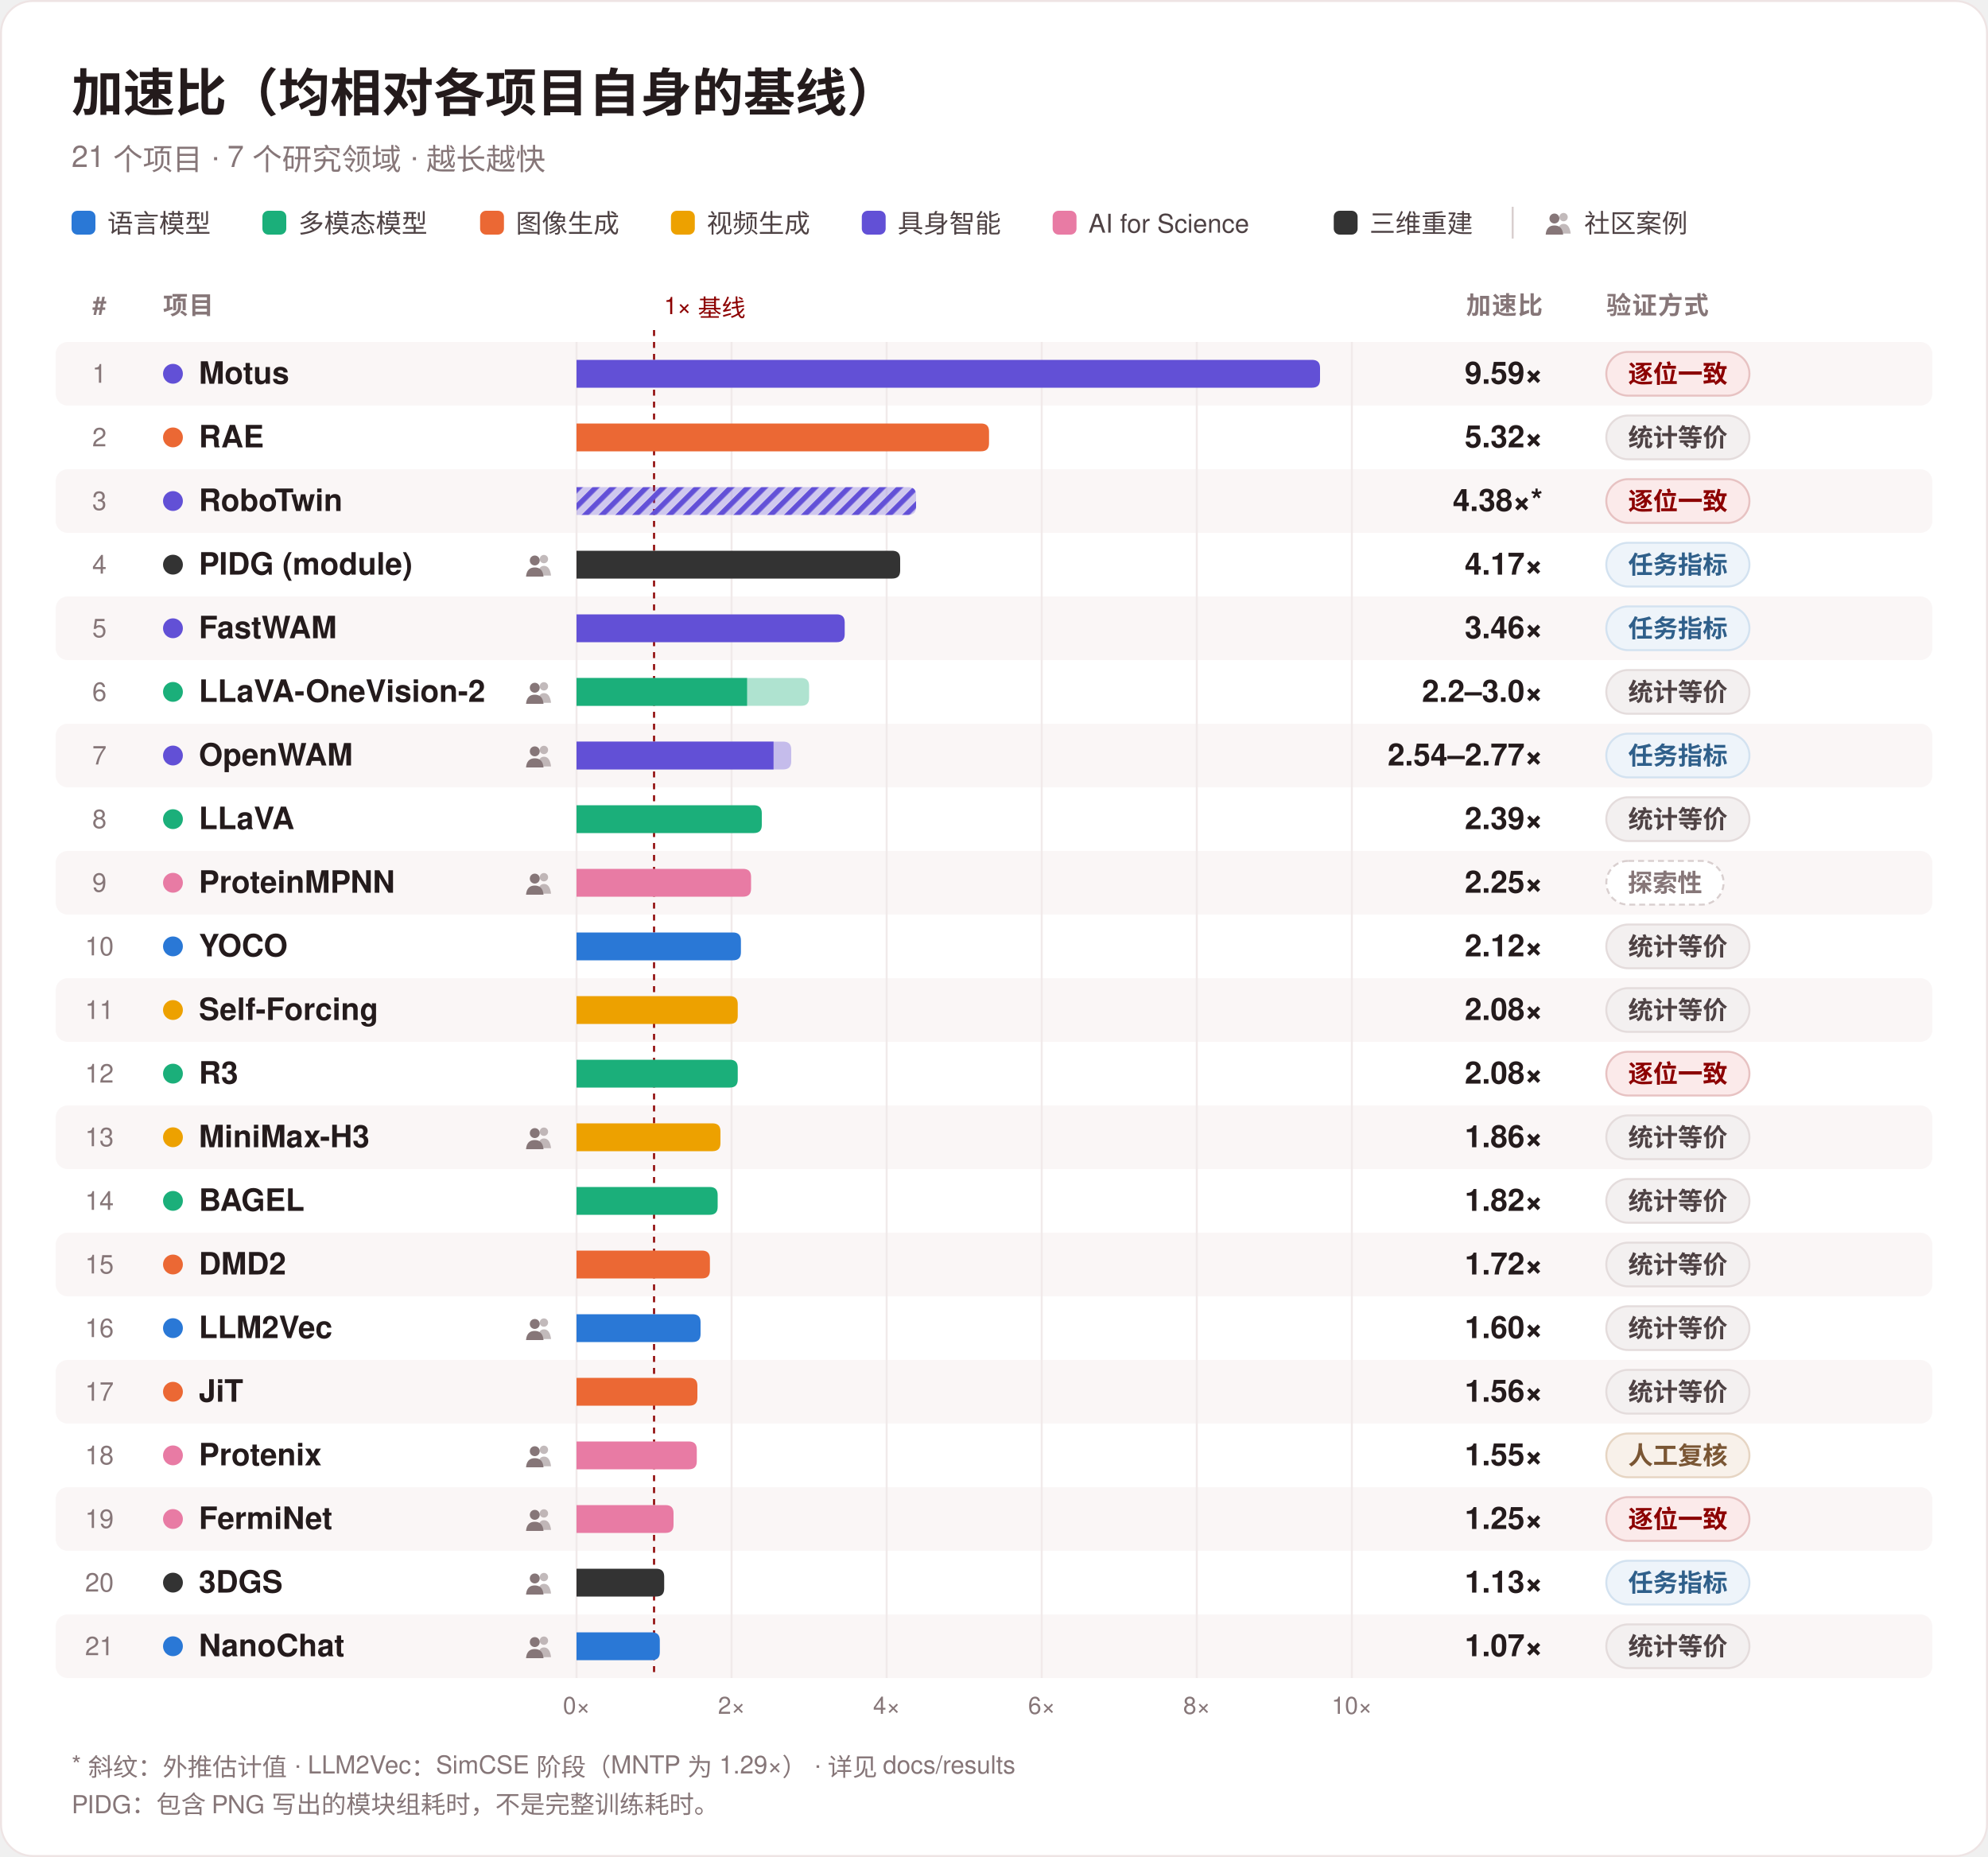
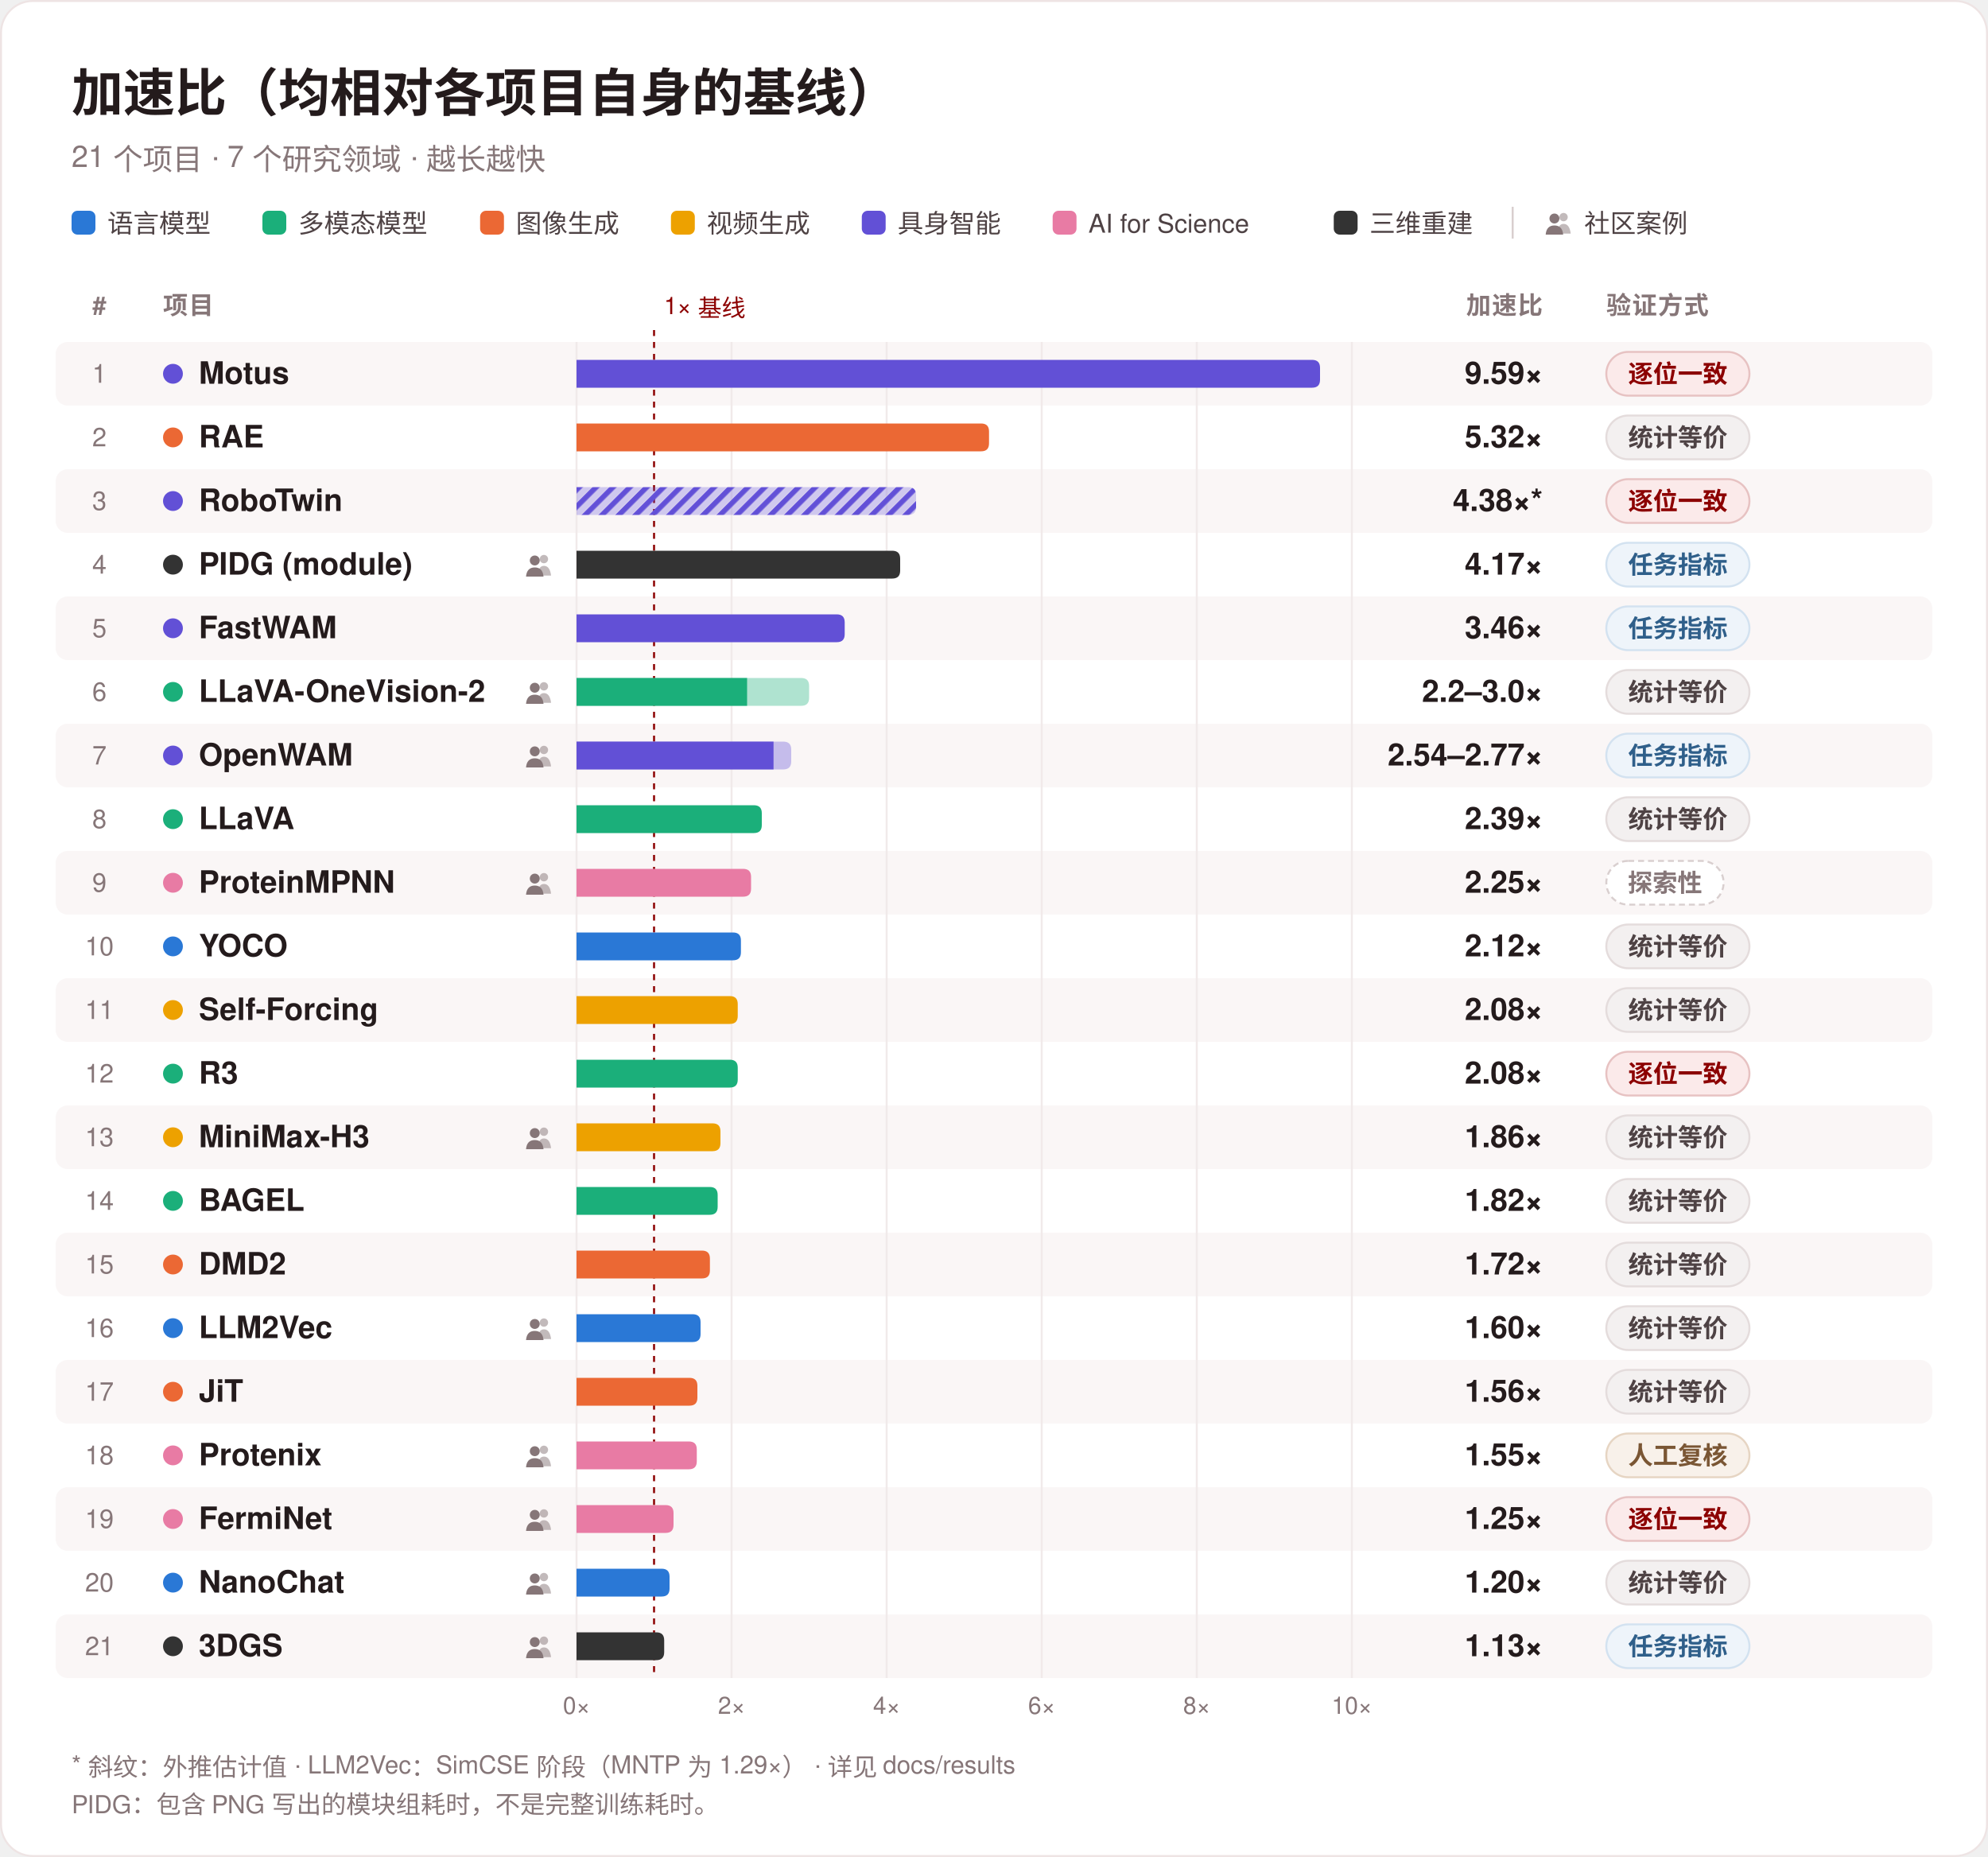
<svg xmlns="http://www.w3.org/2000/svg" width="1000" height="934" viewBox="0 0 1000 934" role="img" aria-labelledby="t d">
  <defs>
    <pattern id="h-llm" width="6" height="6" patternUnits="userSpaceOnUse" patternTransform="rotate(45)">
      <rect width="6" height="6" fill="#2a78d6" fill-opacity=".28" />
      <rect width="2.6" height="6" fill="#2a78d6" />
    </pattern>
    <pattern id="h-mllm" width="6" height="6" patternUnits="userSpaceOnUse" patternTransform="rotate(45)">
      <rect width="6" height="6" fill="#1baf7a" fill-opacity=".28" />
      <rect width="2.6" height="6" fill="#1baf7a" />
    </pattern>
    <pattern id="h-img" width="6" height="6" patternUnits="userSpaceOnUse" patternTransform="rotate(45)">
      <rect width="6" height="6" fill="#eb6834" fill-opacity=".28" />
      <rect width="2.6" height="6" fill="#eb6834" />
    </pattern>
    <pattern id="h-vid" width="6" height="6" patternUnits="userSpaceOnUse" patternTransform="rotate(45)">
      <rect width="6" height="6" fill="#eda100" fill-opacity=".28" />
      <rect width="2.6" height="6" fill="#eda100" />
    </pattern>
    <pattern id="h-emb" width="6" height="6" patternUnits="userSpaceOnUse" patternTransform="rotate(45)">
      <rect width="6" height="6" fill="#6250d6" fill-opacity=".28" />
      <rect width="2.6" height="6" fill="#6250d6" />
    </pattern>
    <pattern id="h-sci" width="6" height="6" patternUnits="userSpaceOnUse" patternTransform="rotate(45)">
      <rect width="6" height="6" fill="#e87ba4" fill-opacity=".28" />
      <rect width="2.6" height="6" fill="#e87ba4" />
    </pattern>
    <pattern id="h-3d" width="6" height="6" patternUnits="userSpaceOnUse" patternTransform="rotate(45)">
      <rect width="6" height="6" fill="#333333" fill-opacity=".28" />
      <rect width="2.6" height="6" fill="#333333" />
    </pattern>
    <style>text{font-family:-apple-system,BlinkMacSystemFont,"Segoe UI","Helvetica Neue",Helvetica,Arial,"PingFang SC","Hiragino Sans GB","Microsoft YaHei","Noto Sans CJK SC",sans-serif}.title{font-size:26px;font-weight:700;fill:#241B1C}.sub{font-size:15px;fill:#867678}.col{font-size:12.5px;font-weight:600;fill:#867678;letter-spacing:.04em}.rank{font-size:13px;fill:#867678;font-variant-numeric:tabular-nums}.name{font-size:15.5px;font-weight:600;fill:#241B1C}.dom{font-size:13px;fill:#867678}.val{font-size:15.5px;font-weight:700;fill:#241B1C;font-variant-numeric:tabular-nums}.chip{font-size:12.5px;font-weight:600}.leg{font-size:13px;fill:#4E4244}.tick{font-size:12px;fill:#867678;font-variant-numeric:tabular-nums}.foot{font-size:12.5px;fill:#867678}.big{font-size:26px;font-weight:800;fill:#241B1C;font-variant-numeric:tabular-nums}.tl{font-size:13px;fill:#4E4244;font-variant-numeric:tabular-nums}.tlb{font-size:13px;font-weight:700;fill:#241B1C;font-variant-numeric:tabular-nums}.q{font-size:13px;fill:#4E4244}</style>
  </defs>
  <rect x="0.5" y="0.5" width="999" height="933" rx="16" fill="#FFFFFF" stroke="#EEE4E4" />
  <text x="36" y="56" class="title">加速比（均相对各项目自身的基线）</text>
  <text x="36" y="84" class="sub">21 个项目 · 7 个研究领域 · 越长越快</text>
  <rect x="36" y="106" width="12" height="12" rx="3" fill="#2a78d6" />
  <text x="54" y="117" class="leg">语言模型</text>
  <rect x="132.0" y="106" width="12" height="12" rx="3" fill="#1baf7a" />
  <text x="150.0" y="117" class="leg">多模态模型</text>
  <rect x="241.5" y="106" width="12" height="12" rx="3" fill="#eb6834" />
  <text x="259.5" y="117" class="leg">图像生成</text>
  <rect x="337.5" y="106" width="12" height="12" rx="3" fill="#eda100" />
  <text x="355.5" y="117" class="leg">视频生成</text>
  <rect x="433.5" y="106" width="12" height="12" rx="3" fill="#6250d6" />
  <text x="451.5" y="117" class="leg">具身智能</text>
  <rect x="529.5" y="106" width="12" height="12" rx="3" fill="#e87ba4" />
  <text x="547.5" y="117" class="leg">AI for Science</text>
  <rect x="670.9" y="106" width="12" height="12" rx="3" fill="#333333" />
  <text x="688.9" y="117" class="leg">三维重建</text>
  <line x1="760.9" y1="104" x2="760.9" y2="120" stroke="#D9CFCF" stroke-width="1" />
  <g fill="#867678">
    <g fill-opacity=".5">
      <circle cx="786.5" cy="109.2" r="2.1" />
      <path d="M783.3 117.5Q783.7 112.6 786.5 112.6Q789.5 112.6 790.1 117.5Z" />
    </g>
    <circle cx="781.9" cy="109.9" r="2.5" />
    <path d="M777.5 118.0Q777.9 113.4 781.9 113.4Q785.9 113.4 786.3 118.0Z" />
  </g>
  <text x="796.9" y="117" class="leg">社区案例</text>
  <text x="50" y="158" class="col" text-anchor="middle">#</text>
  <text x="82" y="158" class="col">项目</text>
  <text x="776" y="158" class="col" text-anchor="end">加速比</text>
  <text x="808" y="158" class="col">验证方式</text>
  <rect x="28" y="172" width="944" height="32" rx="6" fill="#FAF6F6" />
  <rect x="28" y="236" width="944" height="32" rx="6" fill="#FAF6F6" />
  <rect x="28" y="300" width="944" height="32" rx="6" fill="#FAF6F6" />
  <rect x="28" y="364" width="944" height="32" rx="6" fill="#FAF6F6" />
  <rect x="28" y="428" width="944" height="32" rx="6" fill="#FAF6F6" />
  <rect x="28" y="492" width="944" height="32" rx="6" fill="#FAF6F6" />
  <rect x="28" y="556" width="944" height="32" rx="6" fill="#FAF6F6" />
  <rect x="28" y="620" width="944" height="32" rx="6" fill="#FAF6F6" />
  <rect x="28" y="684" width="944" height="32" rx="6" fill="#FAF6F6" />
  <rect x="28" y="748" width="944" height="32" rx="6" fill="#FAF6F6" />
  <rect x="28" y="812" width="944" height="32" rx="6" fill="#FAF6F6" />
  <line x1="290.0" y1="172" x2="290.0" y2="844" stroke="#F1EAEA" stroke-width="1" />
  <text x="290.0" y="862" class="tick" text-anchor="middle">0×</text>
  <line x1="368.0" y1="172" x2="368.0" y2="844" stroke="#F1EAEA" stroke-width="1" />
  <text x="368.0" y="862" class="tick" text-anchor="middle">2×</text>
  <line x1="446.0" y1="172" x2="446.0" y2="844" stroke="#F1EAEA" stroke-width="1" />
  <text x="446.0" y="862" class="tick" text-anchor="middle">4×</text>
  <line x1="524.0" y1="172" x2="524.0" y2="844" stroke="#F1EAEA" stroke-width="1" />
  <text x="524.0" y="862" class="tick" text-anchor="middle">6×</text>
  <line x1="602.0" y1="172" x2="602.0" y2="844" stroke="#F1EAEA" stroke-width="1" />
  <text x="602.0" y="862" class="tick" text-anchor="middle">8×</text>
  <line x1="680.0" y1="172" x2="680.0" y2="844" stroke="#F1EAEA" stroke-width="1" />
  <text x="680.0" y="862" class="tick" text-anchor="middle">10×</text>
  <line x1="329.0" y1="166" x2="329.0" y2="844" stroke="#8C0000" stroke-width="1" stroke-dasharray="3 3" />
  <text x="334.0" y="158" class="tick" fill="#8C0000" style="fill:#8C0000">1× 基线</text>
  <text x="50" y="192.5" class="rank" text-anchor="middle">1</text>
  <circle cx="87" cy="188.0" r="5" fill="#6250d6" />
  <text x="100" y="193.0" class="name">Motus</text>
  <path d="M290.0 181.0H660.0Q664.0 181.0 664.0 185.0V191.0Q664.0 195.0 660.0 195.0H290.0Z" fill="#6250d6" />
  <text x="776" y="193.0" class="val" text-anchor="end">9.59×</text>
  <rect x="808" y="177.0" width="72" height="22" rx="11" fill="#FBEAEA" stroke="#E7C2C2" />
  <text x="844.0" y="192.5" class="chip" text-anchor="middle" style="fill:#8C0000">逐位一致</text>
  <text x="50" y="224.5" class="rank" text-anchor="middle">2</text>
  <circle cx="87" cy="220.0" r="5" fill="#eb6834" />
  <text x="100" y="225.0" class="name">RAE</text>
  <path d="M290.0 213.0H493.5Q497.5 213.0 497.5 217.0V223.0Q497.5 227.0 493.5 227.0H290.0Z" fill="#eb6834" />
  <text x="776" y="225.0" class="val" text-anchor="end">5.32×</text>
  <rect x="808" y="209.0" width="72" height="22" rx="11" fill="#F3F0F0" stroke="#E4DCDC" />
  <text x="844.0" y="224.5" class="chip" text-anchor="middle" style="fill:#4E4244">统计等价</text>
  <text x="50" y="256.5" class="rank" text-anchor="middle">3</text>
  <circle cx="87" cy="252.0" r="5" fill="#6250d6" />
  <text x="100" y="257.0" class="name">RoboTwin</text>
  <path d="M290.0 245.0H456.8Q460.8 245.0 460.8 249.0V255.0Q460.8 259.0 456.8 259.0H290.0Z" fill="url(#h-emb)" />
  <text x="776" y="257.0" class="val" text-anchor="end">4.38×*</text>
  <rect x="808" y="241.0" width="72" height="22" rx="11" fill="#FBEAEA" stroke="#E7C2C2" />
  <text x="844.0" y="256.5" class="chip" text-anchor="middle" style="fill:#8C0000">逐位一致</text>
  <text x="50" y="288.5" class="rank" text-anchor="middle">4</text>
  <circle cx="87" cy="284.0" r="5" fill="#333333" />
  <text x="100" y="289.0" class="name">PIDG (module)</text>
  <g fill="#867678">
    <g fill-opacity=".5">
      <circle cx="273.6" cy="281.2" r="2.1" />
      <path d="M270.4 289.5Q270.8 284.6 273.6 284.6Q276.6 284.6 277.2 289.5Z" />
    </g>
    <circle cx="269.0" cy="281.9" r="2.5" />
    <path d="M264.6 290.0Q265.0 285.4 269.0 285.4Q273.0 285.4 273.4 290.0Z" />
  </g>
  <path d="M290.0 277.0H448.8Q452.8 277.0 452.8 281.0V287.0Q452.8 291.0 448.8 291.0H290.0Z" fill="#333333" />
  <text x="776" y="289.0" class="val" text-anchor="end">4.17×</text>
  <rect x="808" y="273.0" width="72" height="22" rx="11" fill="#EEF4FA" stroke="#D3E2F0" />
  <text x="844.0" y="288.5" class="chip" text-anchor="middle" style="fill:#2F5F8A">任务指标</text>
  <text x="50" y="320.5" class="rank" text-anchor="middle">5</text>
  <circle cx="87" cy="316.0" r="5" fill="#6250d6" />
  <text x="100" y="321.0" class="name">FastWAM</text>
  <path d="M290.0 309.0H420.9Q424.9 309.0 424.9 313.0V319.0Q424.9 323.0 420.9 323.0H290.0Z" fill="#6250d6" />
  <text x="776" y="321.0" class="val" text-anchor="end">3.46×</text>
  <rect x="808" y="305.0" width="72" height="22" rx="11" fill="#EEF4FA" stroke="#D3E2F0" />
  <text x="844.0" y="320.5" class="chip" text-anchor="middle" style="fill:#2F5F8A">任务指标</text>
  <text x="50" y="352.5" class="rank" text-anchor="middle">6</text>
  <circle cx="87" cy="348.0" r="5" fill="#1baf7a" />
  <text x="100" y="353.0" class="name">LLaVA-OneVision-2</text>
  <g fill="#867678">
    <g fill-opacity=".5">
      <circle cx="273.6" cy="345.2" r="2.1" />
      <path d="M270.4 353.5Q270.8 348.6 273.6 348.6Q276.6 348.6 277.2 353.5Z" />
    </g>
    <circle cx="269.0" cy="345.9" r="2.5" />
    <path d="M264.6 354.0Q265.0 349.4 269.0 349.4Q273.0 349.4 273.4 354.0Z" />
  </g>
  <path d="M290.0 341.0H403.0Q407.0 341.0 407.0 345.0V351.0Q407.0 355.0 403.0 355.0H290.0Z" fill="#1baf7a" fill-opacity=".35" />
  <path d="M290.0 341.0H375.8Q375.8 341.0 375.8 341.0V355.0Q375.8 355.0 375.8 355.0H290.0Z" fill="#1baf7a" />
  <text x="776" y="353.0" class="val" text-anchor="end">2.2–3.0×</text>
  <rect x="808" y="337.0" width="72" height="22" rx="11" fill="#F3F0F0" stroke="#E4DCDC" />
  <text x="844.0" y="352.5" class="chip" text-anchor="middle" style="fill:#4E4244">统计等价</text>
  <text x="50" y="384.5" class="rank" text-anchor="middle">7</text>
  <circle cx="87" cy="380.0" r="5" fill="#6250d6" />
  <text x="100" y="385.0" class="name">OpenWAM</text>
  <g fill="#867678">
    <g fill-opacity=".5">
      <circle cx="273.6" cy="377.2" r="2.1" />
      <path d="M270.4 385.5Q270.8 380.6 273.6 380.6Q276.6 380.6 277.2 385.5Z" />
    </g>
    <circle cx="269.0" cy="377.9" r="2.5" />
    <path d="M264.6 386.0Q265.0 381.4 269.0 381.4Q273.0 381.4 273.4 386.0Z" />
  </g>
  <path d="M290.0 373.0H394.0Q398.0 373.0 398.0 377.0V383.0Q398.0 387.0 394.0 387.0H290.0Z" fill="#6250d6" fill-opacity=".35" />
  <path d="M290.0 373.0H389.1Q389.1 373.0 389.1 373.0V387.0Q389.1 387.0 389.1 387.0H290.0Z" fill="#6250d6" />
  <text x="776" y="385.0" class="val" text-anchor="end">2.54–2.77×</text>
  <rect x="808" y="369.0" width="72" height="22" rx="11" fill="#EEF4FA" stroke="#D3E2F0" />
  <text x="844.0" y="384.5" class="chip" text-anchor="middle" style="fill:#2F5F8A">任务指标</text>
  <text x="50" y="416.5" class="rank" text-anchor="middle">8</text>
  <circle cx="87" cy="412.0" r="5" fill="#1baf7a" />
  <text x="100" y="417.0" class="name">LLaVA</text>
  <path d="M290.0 405.0H379.2Q383.2 405.0 383.2 409.0V415.0Q383.2 419.0 379.2 419.0H290.0Z" fill="#1baf7a" />
  <text x="776" y="417.0" class="val" text-anchor="end">2.39×</text>
  <rect x="808" y="401.0" width="72" height="22" rx="11" fill="#F3F0F0" stroke="#E4DCDC" />
  <text x="844.0" y="416.5" class="chip" text-anchor="middle" style="fill:#4E4244">统计等价</text>
  <text x="50" y="448.5" class="rank" text-anchor="middle">9</text>
  <circle cx="87" cy="444.0" r="5" fill="#e87ba4" />
  <text x="100" y="449.0" class="name">ProteinMPNN</text>
  <g fill="#867678">
    <g fill-opacity=".5">
      <circle cx="273.6" cy="441.2" r="2.1" />
      <path d="M270.4 449.5Q270.8 444.6 273.6 444.6Q276.6 444.6 277.2 449.5Z" />
    </g>
    <circle cx="269.0" cy="441.9" r="2.5" />
    <path d="M264.6 450.0Q265.0 445.4 269.0 445.4Q273.0 445.4 273.4 450.0Z" />
  </g>
  <path d="M290.0 437.0H373.8Q377.8 437.0 377.8 441.0V447.0Q377.8 451.0 373.8 451.0H290.0Z" fill="#e87ba4" />
  <text x="776" y="449.0" class="val" text-anchor="end">2.25×</text>
  <rect x="808" y="433.0" width="59" height="22" rx="11" fill="#FFFFFF" stroke="#D9CFCF" stroke-dasharray="3 2" />
  <text x="837.5" y="448.5" class="chip" text-anchor="middle" style="fill:#867678">探索性</text>
  <text x="50" y="480.5" class="rank" text-anchor="middle">10</text>
  <circle cx="87" cy="476.0" r="5" fill="#2a78d6" />
  <text x="100" y="481.0" class="name">YOCO</text>
  <path d="M290.0 469.0H368.7Q372.7 469.0 372.7 473.0V479.0Q372.7 483.0 368.7 483.0H290.0Z" fill="#2a78d6" />
  <text x="776" y="481.0" class="val" text-anchor="end">2.12×</text>
  <rect x="808" y="465.0" width="72" height="22" rx="11" fill="#F3F0F0" stroke="#E4DCDC" />
  <text x="844.0" y="480.5" class="chip" text-anchor="middle" style="fill:#4E4244">统计等价</text>
  <text x="50" y="512.5" class="rank" text-anchor="middle">11</text>
  <circle cx="87" cy="508.0" r="5" fill="#eda100" />
  <text x="100" y="513.0" class="name">Self-Forcing</text>
  <path d="M290.0 501.0H367.1Q371.1 501.0 371.1 505.0V511.0Q371.1 515.0 367.1 515.0H290.0Z" fill="#eda100" />
  <text x="776" y="513.0" class="val" text-anchor="end">2.08×</text>
  <rect x="808" y="497.0" width="72" height="22" rx="11" fill="#F3F0F0" stroke="#E4DCDC" />
  <text x="844.0" y="512.5" class="chip" text-anchor="middle" style="fill:#4E4244">统计等价</text>
  <text x="50" y="544.5" class="rank" text-anchor="middle">12</text>
  <circle cx="87" cy="540.0" r="5" fill="#1baf7a" />
  <text x="100" y="545.0" class="name">R3</text>
  <path d="M290.0 533.0H367.1Q371.1 533.0 371.1 537.0V543.0Q371.1 547.0 367.1 547.0H290.0Z" fill="#1baf7a" />
  <text x="776" y="545.0" class="val" text-anchor="end">2.08×</text>
  <rect x="808" y="529.0" width="72" height="22" rx="11" fill="#FBEAEA" stroke="#E7C2C2" />
  <text x="844.0" y="544.5" class="chip" text-anchor="middle" style="fill:#8C0000">逐位一致</text>
  <text x="50" y="576.5" class="rank" text-anchor="middle">13</text>
  <circle cx="87" cy="572.0" r="5" fill="#eda100" />
  <text x="100" y="577.0" class="name">MiniMax-H3</text>
  <g fill="#867678">
    <g fill-opacity=".5">
      <circle cx="273.6" cy="569.2" r="2.1" />
      <path d="M270.4 577.5Q270.8 572.6 273.6 572.6Q276.6 572.6 277.2 577.5Z" />
    </g>
    <circle cx="269.0" cy="569.9" r="2.5" />
    <path d="M264.6 578.0Q265.0 573.4 269.0 573.4Q273.0 573.4 273.4 578.0Z" />
  </g>
  <path d="M290.0 565.0H358.4Q362.4 565.0 362.4 569.0V575.0Q362.4 579.0 358.4 579.0H290.0Z" fill="#eda100" />
  <text x="776" y="577.0" class="val" text-anchor="end">1.86×</text>
  <rect x="808" y="561.0" width="72" height="22" rx="11" fill="#F3F0F0" stroke="#E4DCDC" />
  <text x="844.0" y="576.5" class="chip" text-anchor="middle" style="fill:#4E4244">统计等价</text>
  <text x="50" y="608.5" class="rank" text-anchor="middle">14</text>
  <circle cx="87" cy="604.0" r="5" fill="#1baf7a" />
  <text x="100" y="609.0" class="name">BAGEL</text>
  <path d="M290.0 597.0H357.0Q361.0 597.0 361.0 601.0V607.0Q361.0 611.0 357.0 611.0H290.0Z" fill="#1baf7a" />
  <text x="776" y="609.0" class="val" text-anchor="end">1.82×</text>
  <rect x="808" y="593.0" width="72" height="22" rx="11" fill="#F3F0F0" stroke="#E4DCDC" />
  <text x="844.0" y="608.5" class="chip" text-anchor="middle" style="fill:#4E4244">统计等价</text>
  <text x="50" y="640.5" class="rank" text-anchor="middle">15</text>
  <circle cx="87" cy="636.0" r="5" fill="#eb6834" />
  <text x="100" y="641.0" class="name">DMD2</text>
  <path d="M290.0 629.0H353.1Q357.1 629.0 357.1 633.0V639.0Q357.1 643.0 353.1 643.0H290.0Z" fill="#eb6834" />
  <text x="776" y="641.0" class="val" text-anchor="end">1.72×</text>
  <rect x="808" y="625.0" width="72" height="22" rx="11" fill="#F3F0F0" stroke="#E4DCDC" />
  <text x="844.0" y="640.5" class="chip" text-anchor="middle" style="fill:#4E4244">统计等价</text>
  <text x="50" y="672.5" class="rank" text-anchor="middle">16</text>
  <circle cx="87" cy="668.0" r="5" fill="#2a78d6" />
  <text x="100" y="673.0" class="name">LLM2Vec</text>
  <g fill="#867678">
    <g fill-opacity=".5">
      <circle cx="273.6" cy="665.2" r="2.1" />
      <path d="M270.4 673.5Q270.8 668.6 273.6 668.6Q276.6 668.6 277.2 673.5Z" />
    </g>
    <circle cx="269.0" cy="665.9" r="2.5" />
    <path d="M264.6 674.0Q265.0 669.4 269.0 669.4Q273.0 669.4 273.4 674.0Z" />
  </g>
  <path d="M290.0 661.0H348.4Q352.4 661.0 352.4 665.0V671.0Q352.4 675.0 348.4 675.0H290.0Z" fill="#2a78d6" />
  <text x="776" y="673.0" class="val" text-anchor="end">1.60×</text>
  <rect x="808" y="657.0" width="72" height="22" rx="11" fill="#F3F0F0" stroke="#E4DCDC" />
  <text x="844.0" y="672.5" class="chip" text-anchor="middle" style="fill:#4E4244">统计等价</text>
  <text x="50" y="704.5" class="rank" text-anchor="middle">17</text>
  <circle cx="87" cy="700.0" r="5" fill="#eb6834" />
  <text x="100" y="705.0" class="name">JiT</text>
  <path d="M290.0 693.0H346.8Q350.8 693.0 350.8 697.0V703.0Q350.8 707.0 346.8 707.0H290.0Z" fill="#eb6834" />
  <text x="776" y="705.0" class="val" text-anchor="end">1.56×</text>
  <rect x="808" y="689.0" width="72" height="22" rx="11" fill="#F3F0F0" stroke="#E4DCDC" />
  <text x="844.0" y="704.5" class="chip" text-anchor="middle" style="fill:#4E4244">统计等价</text>
  <text x="50" y="736.5" class="rank" text-anchor="middle">18</text>
  <circle cx="87" cy="732.0" r="5" fill="#e87ba4" />
  <text x="100" y="737.0" class="name">Protenix</text>
  <g fill="#867678">
    <g fill-opacity=".5">
      <circle cx="273.6" cy="729.2" r="2.1" />
      <path d="M270.4 737.5Q270.8 732.6 273.6 732.6Q276.6 732.6 277.2 737.5Z" />
    </g>
    <circle cx="269.0" cy="729.9" r="2.5" />
    <path d="M264.6 738.0Q265.0 733.4 269.0 733.4Q273.0 733.4 273.4 738.0Z" />
  </g>
  <path d="M290.0 725.0H346.5Q350.5 725.0 350.5 729.0V735.0Q350.5 739.0 346.5 739.0H290.0Z" fill="#e87ba4" />
  <text x="776" y="737.0" class="val" text-anchor="end">1.55×</text>
  <rect x="808" y="721.0" width="72" height="22" rx="11" fill="#F8F1EA" stroke="#E6D5C3" />
  <text x="844.0" y="736.5" class="chip" text-anchor="middle" style="fill:#7A5634">人工复核</text>
  <text x="50" y="768.5" class="rank" text-anchor="middle">19</text>
  <circle cx="87" cy="764.0" r="5" fill="#e87ba4" />
  <text x="100" y="769.0" class="name">FermiNet</text>
  <g fill="#867678">
    <g fill-opacity=".5">
      <circle cx="273.6" cy="761.2" r="2.1" />
      <path d="M270.4 769.5Q270.8 764.6 273.6 764.6Q276.6 764.6 277.2 769.5Z" />
    </g>
    <circle cx="269.0" cy="761.9" r="2.5" />
    <path d="M264.6 770.0Q265.0 765.4 269.0 765.4Q273.0 765.4 273.4 770.0Z" />
  </g>
  <path d="M290.0 757.0H334.8Q338.8 757.0 338.8 761.0V767.0Q338.8 771.0 334.8 771.0H290.0Z" fill="#e87ba4" />
  <text x="776" y="769.0" class="val" text-anchor="end">1.25×</text>
  <rect x="808" y="753.0" width="72" height="22" rx="11" fill="#FBEAEA" stroke="#E7C2C2" />
  <text x="844.0" y="768.5" class="chip" text-anchor="middle" style="fill:#8C0000">逐位一致</text>
  <text x="50" y="800.5" class="rank" text-anchor="middle">20</text>
-   <circle cx="87" cy="796.0" r="5" fill="#333333" />
-   <text x="100" y="801.0" class="name">3DGS</text>
+   <circle cx="87" cy="796.0" r="5" fill="#2a78d6" />
+   <text x="100" y="801.0" class="name">NanoChat</text>
  <g fill="#867678">
    <g fill-opacity=".5">
      <circle cx="273.6" cy="793.2" r="2.1" />
      <path d="M270.4 801.5Q270.8 796.6 273.6 796.6Q276.6 796.6 277.2 801.5Z" />
    </g>
    <circle cx="269.0" cy="793.9" r="2.5" />
    <path d="M264.6 802.0Q265.0 797.4 269.0 797.4Q273.0 797.4 273.4 802.0Z" />
  </g>
-   <path d="M290.0 789.0H330.1Q334.1 789.0 334.1 793.0V799.0Q334.1 803.0 330.1 803.0H290.0Z" fill="#333333" />
-   <text x="776" y="801.0" class="val" text-anchor="end">1.13×</text>
-   <rect x="808" y="785.0" width="72" height="22" rx="11" fill="#EEF4FA" stroke="#D3E2F0" />
-   <text x="844.0" y="800.5" class="chip" text-anchor="middle" style="fill:#2F5F8A">任务指标</text>
+   <path d="M290.0 789.0H332.8Q336.8 789.0 336.8 793.0V799.0Q336.8 803.0 332.8 803.0H290.0Z" fill="#2a78d6" />
+   <text x="776" y="801.0" class="val" text-anchor="end">1.20×</text>
+   <rect x="808" y="785.0" width="72" height="22" rx="11" fill="#F3F0F0" stroke="#E4DCDC" />
+   <text x="844.0" y="800.5" class="chip" text-anchor="middle" style="fill:#4E4244">统计等价</text>
  <text x="50" y="832.5" class="rank" text-anchor="middle">21</text>
-   <circle cx="87" cy="828.0" r="5" fill="#2a78d6" />
-   <text x="100" y="833.0" class="name">NanoChat</text>
+   <circle cx="87" cy="828.0" r="5" fill="#333333" />
+   <text x="100" y="833.0" class="name">3DGS</text>
  <g fill="#867678">
    <g fill-opacity=".5">
      <circle cx="273.6" cy="825.2" r="2.1" />
      <path d="M270.4 833.5Q270.8 828.6 273.6 828.6Q276.6 828.6 277.2 833.5Z" />
    </g>
    <circle cx="269.0" cy="825.9" r="2.5" />
    <path d="M264.6 834.0Q265.0 829.4 269.0 829.4Q273.0 829.4 273.4 834.0Z" />
  </g>
-   <path d="M290.0 821.0H327.9Q331.9 821.0 331.9 825.0V831.0Q331.9 835.0 327.9 835.0H290.0Z" fill="#2a78d6" />
-   <text x="776" y="833.0" class="val" text-anchor="end">1.07×</text>
-   <rect x="808" y="817.0" width="72" height="22" rx="11" fill="#F3F0F0" stroke="#E4DCDC" />
-   <text x="844.0" y="832.5" class="chip" text-anchor="middle" style="fill:#4E4244">统计等价</text>
+   <path d="M290.0 821.0H330.1Q334.1 821.0 334.1 825.0V831.0Q334.1 835.0 330.1 835.0H290.0Z" fill="#333333" />
+   <text x="776" y="833.0" class="val" text-anchor="end">1.13×</text>
+   <rect x="808" y="817.0" width="72" height="22" rx="11" fill="#EEF4FA" stroke="#D3E2F0" />
+   <text x="844.0" y="832.5" class="chip" text-anchor="middle" style="fill:#2F5F8A">任务指标</text>
  <text x="36" y="892" class="foot">* 斜纹：外推估计值 · LLM2Vec：SimCSE 阶段（MNTP 为 1.29×） · 详见 docs/results</text>
  <text x="36" y="912" class="foot">PIDG：包含 PNG 写出的模块组耗时，不是完整训练耗时。</text>
</svg>
